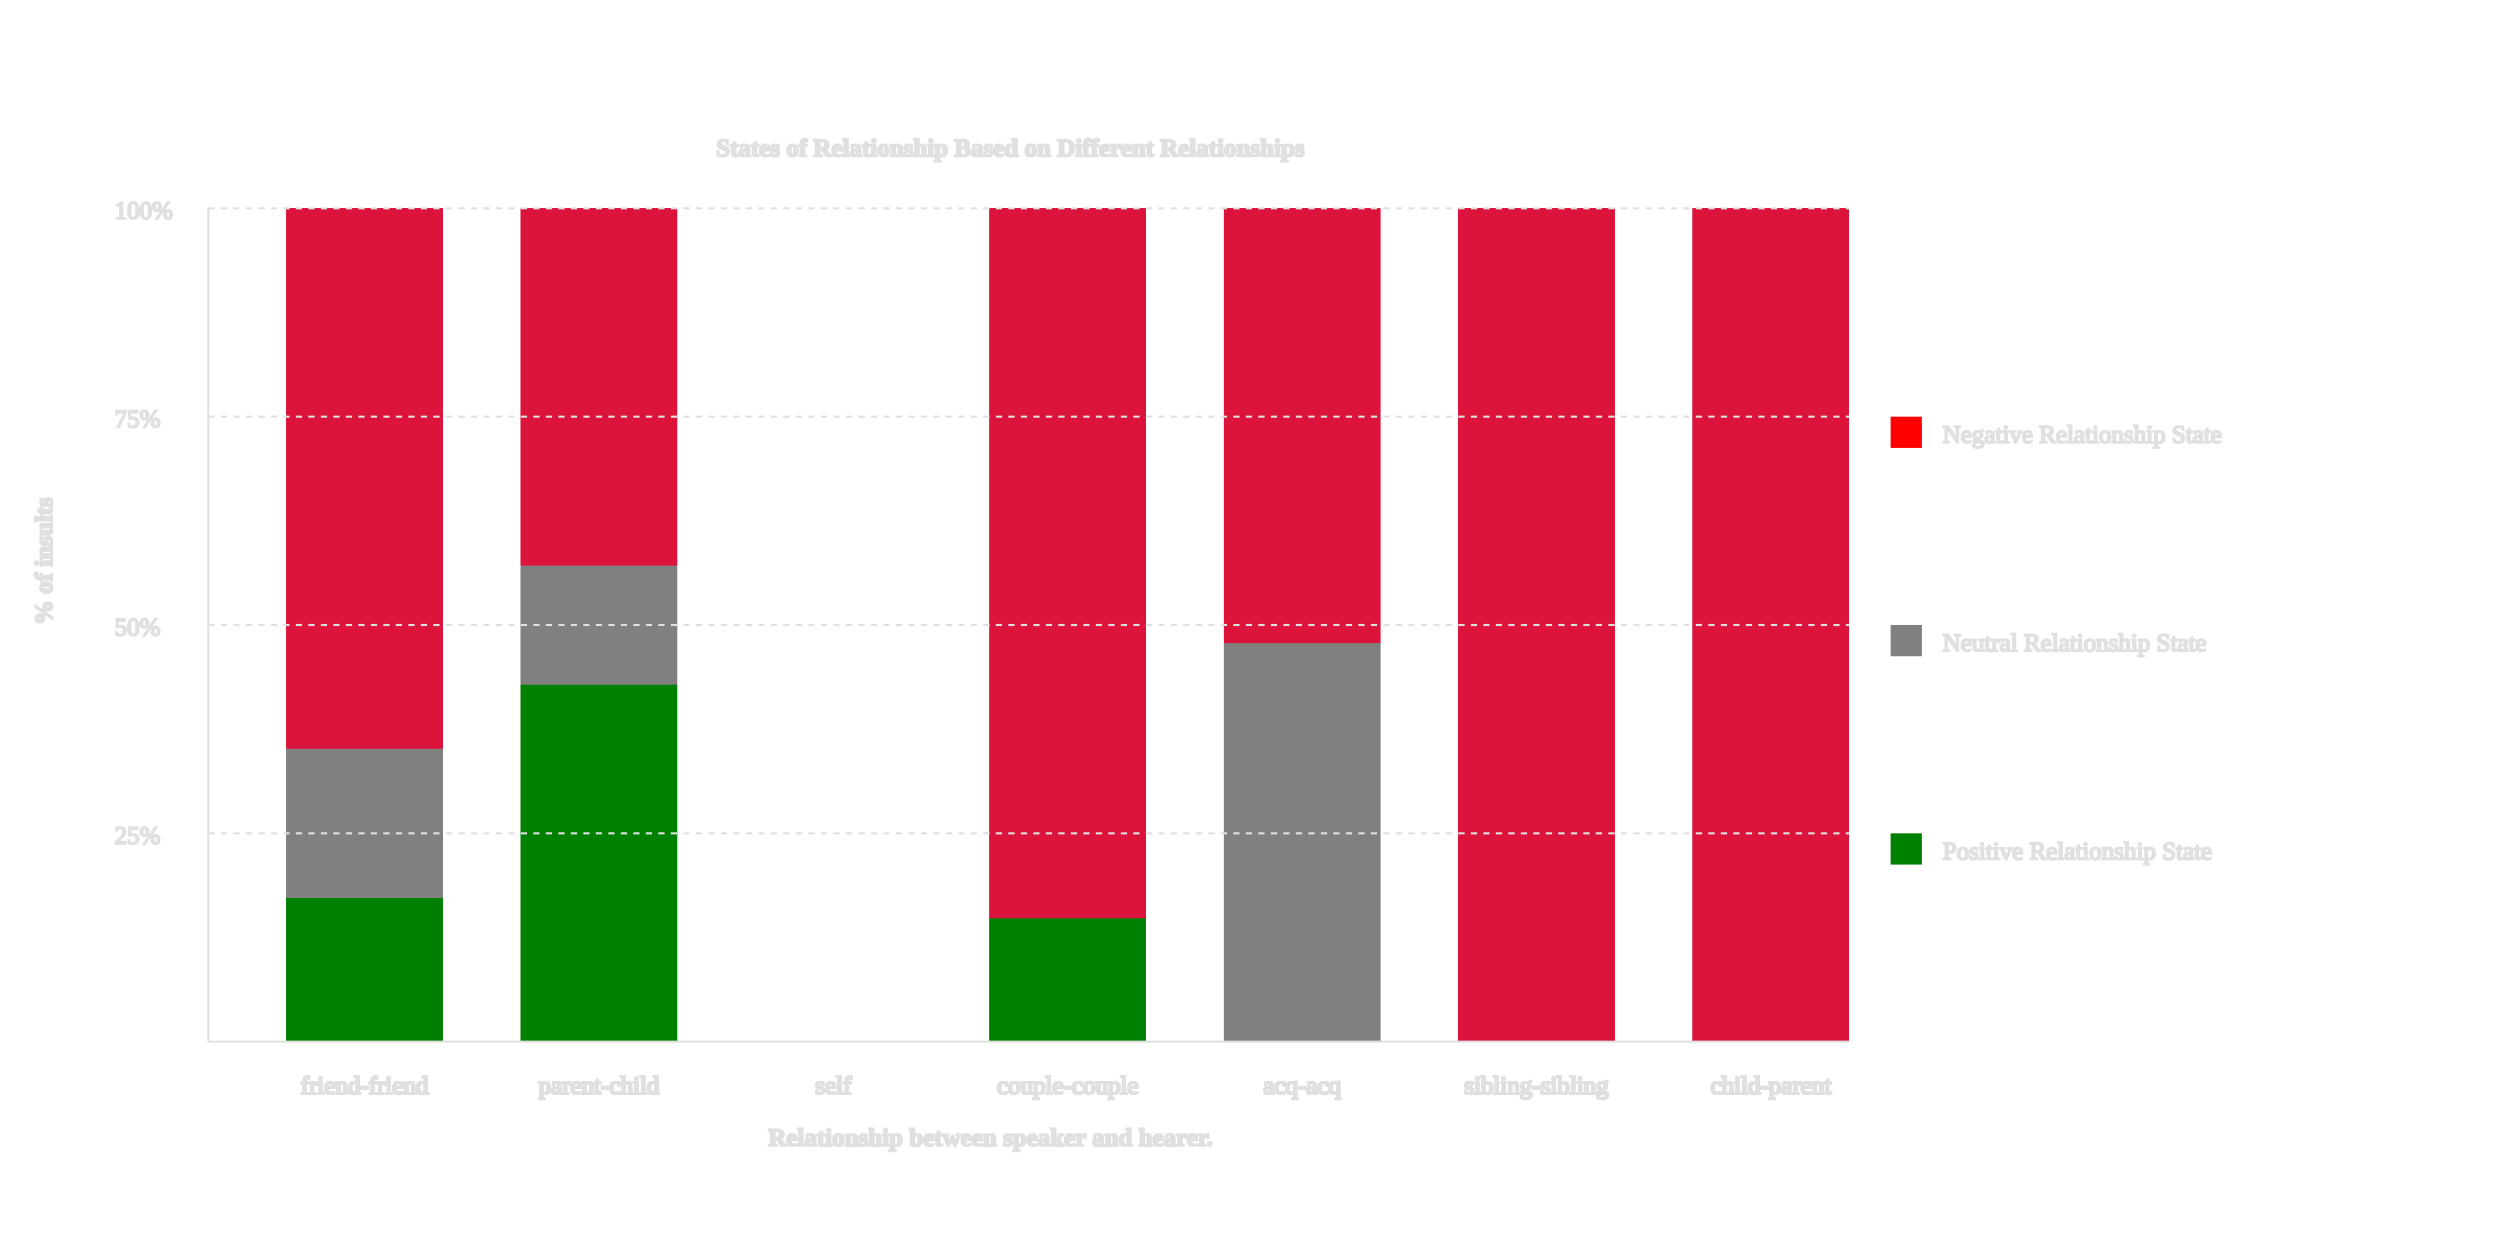
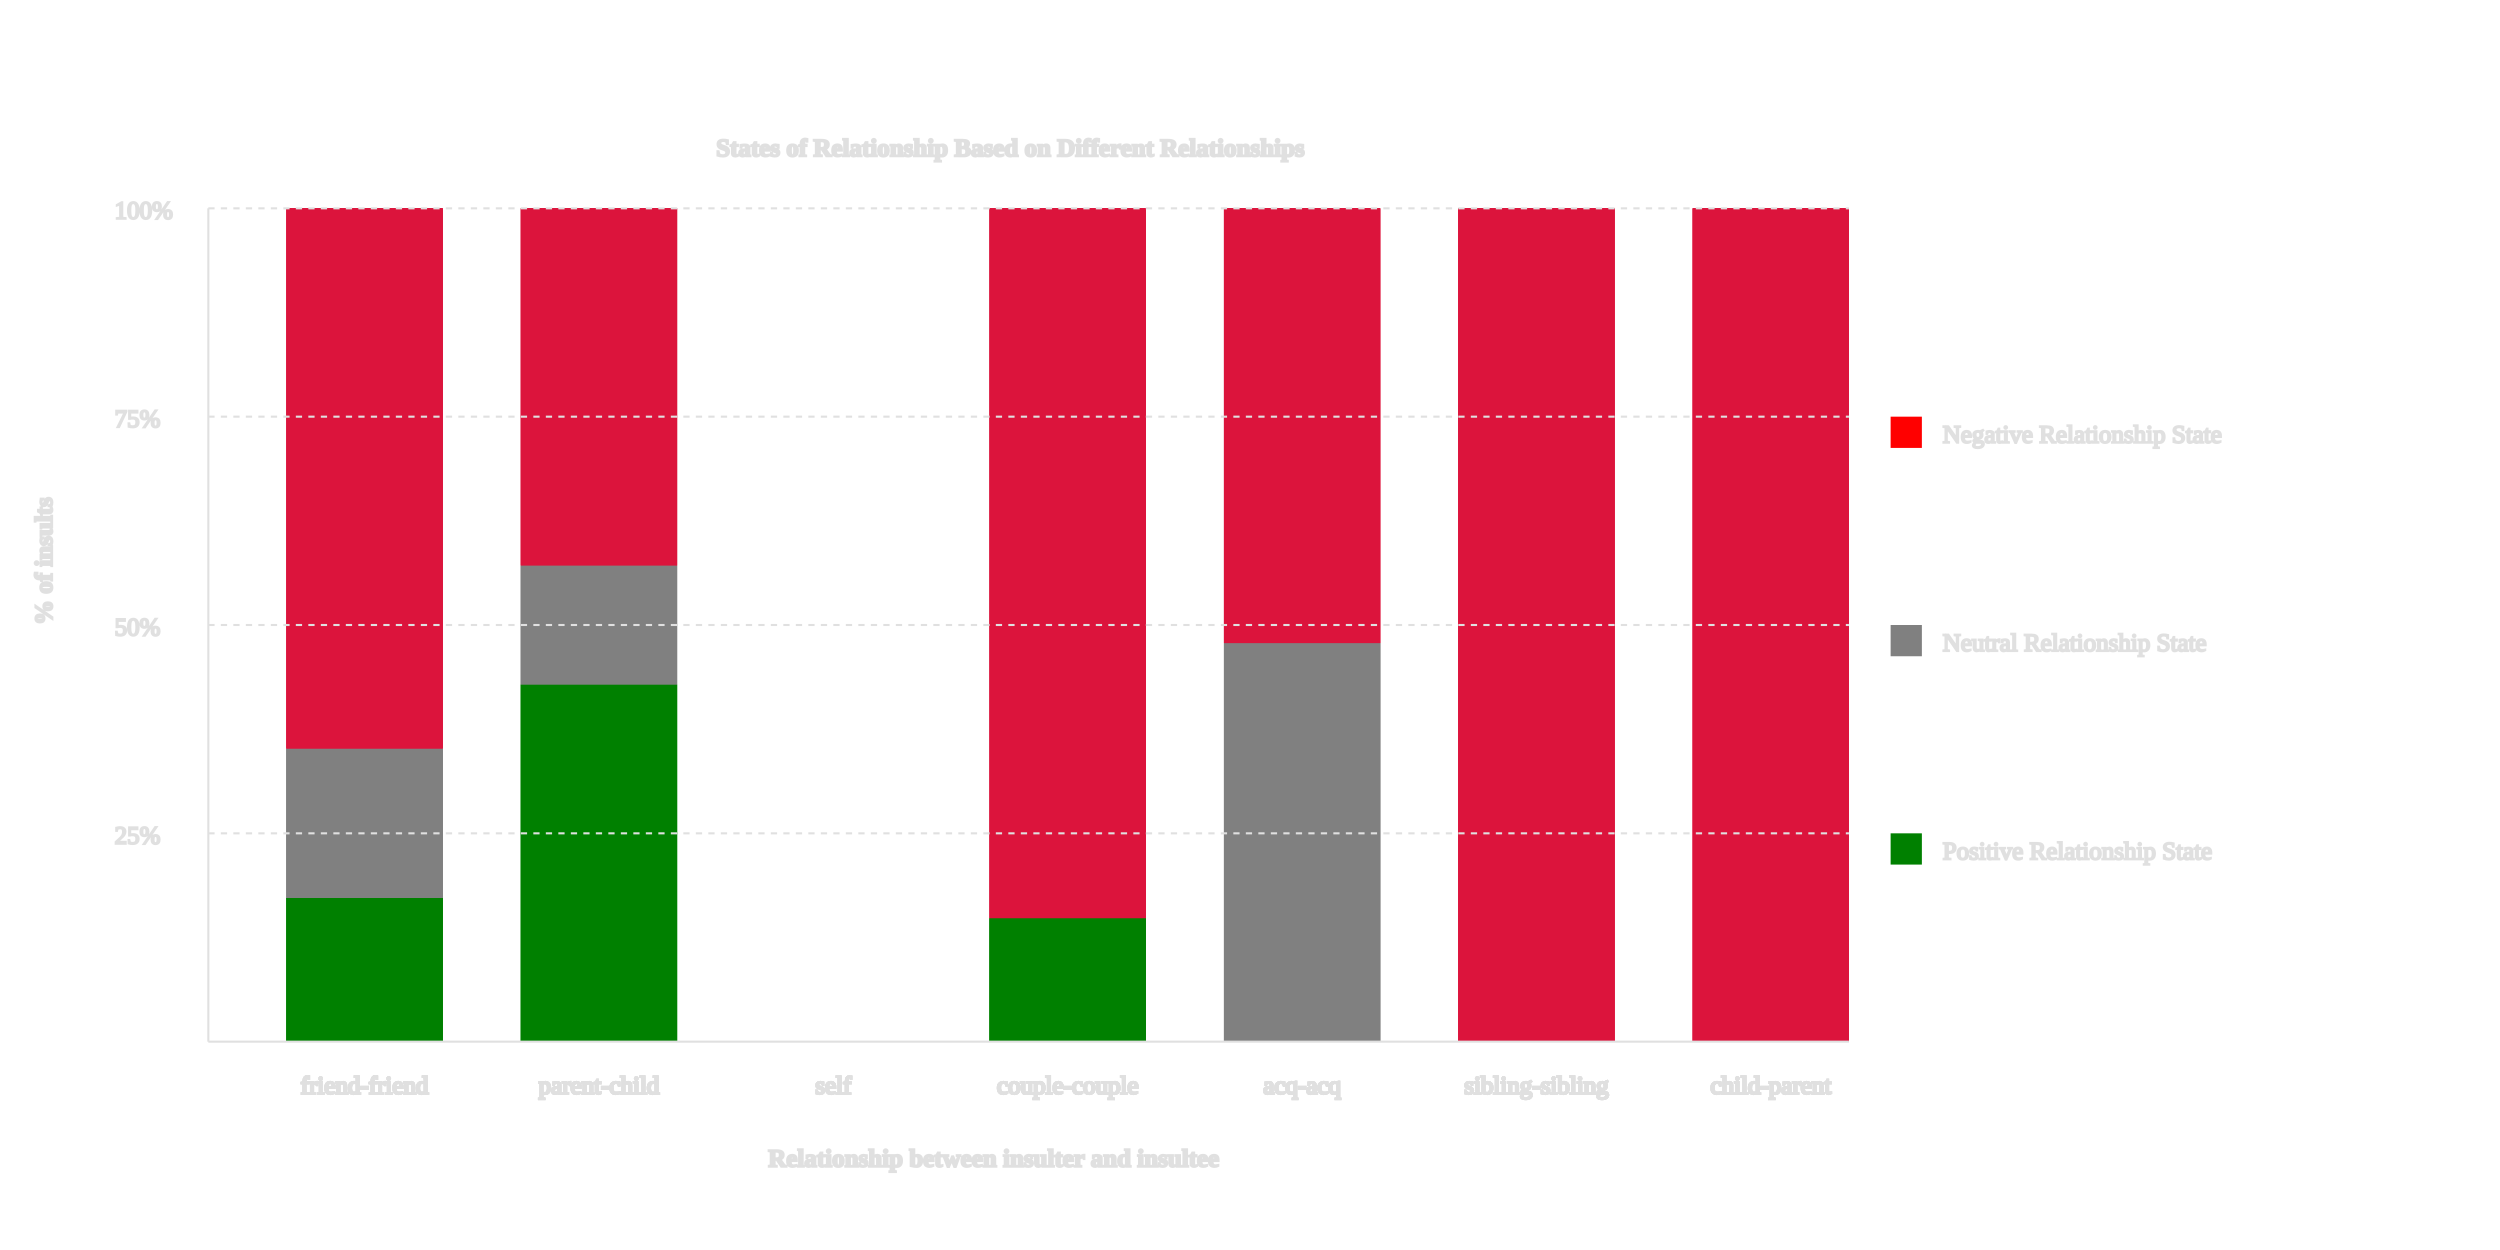
<svg xmlns="http://www.w3.org/2000/svg" viewBox="100 0 1200 600" width="100%">
  <g transform="translate(200, 500)">
    <g transform="translate(37.5, 0)">
      <rect x="0" y="-68.966" height="68.966" width="75" fill="green" />
      <rect x="0" y="-140.69" height="71.724" width="75" fill="gray" />
      <rect x="0" y="-400" height="259.31" width="75" fill="crimson" />
      <text x="37.5" y="25" text-anchor="middle" stroke="#E0E0E0" fill="#E0E0E0">friend-friend</text>
      <rect x="112.5" y="-171.429" height="171.429" width="75" fill="green" />
      <rect x="112.5" y="-228.571" height="57.143" width="75" fill="gray" />
      <rect x="112.5" y="-400" height="171.429" width="75" fill="crimson" />
      <text x="150" y="25" text-anchor="middle" stroke="#E0E0E0" fill="#E0E0E0">parent-child</text>
      <rect x="225" y="-0" height="0" width="75" fill="green" />
      <rect x="225" y="-0" height="0" width="75" fill="gray" />
      <rect x="225" y="-0" height="0" width="75" fill="crimson" />
      <text x="262.5" y="25" text-anchor="middle" stroke="#E0E0E0" fill="#E0E0E0">self</text>
      <rect x="337.5" y="-59.259" height="59.259" width="75" fill="green" />
      <rect x="337.5" y="-59.259" height="0" width="75" fill="gray" />
      <rect x="337.5" y="-400" height="340.741" width="75" fill="crimson" />
      <text x="375" y="25" text-anchor="middle" stroke="#E0E0E0" fill="#E0E0E0">couple-couple</text>
      <rect x="450" y="-0" height="0" width="75" fill="green" />
      <rect x="450" y="-191.304" height="191.304" width="75" fill="gray" />
      <rect x="450" y="-400" height="208.696" width="75" fill="crimson" />
      <text x="487.5" y="25" text-anchor="middle" stroke="#E0E0E0" fill="#E0E0E0">acq-acq</text>
      <rect x="562.5" y="-0" height="0" width="75" fill="green" />
      <rect x="562.5" y="-0" height="0" width="75" fill="gray" />
      <rect x="562.5" y="-400" height="400" width="75" fill="crimson" />
      <text x="600" y="25" text-anchor="middle" stroke="#E0E0E0" fill="#E0E0E0">sibling-sibling</text>
      <rect x="675" y="-0" height="0" width="75" fill="green" />
      <rect x="675" y="-0" height="0" width="75" fill="gray" />
      <rect x="675" y="-400" height="400" width="75" fill="crimson" />
      <text x="712.5" y="25" text-anchor="middle" stroke="#E0E0E0" fill="#E0E0E0">child-parent</text>
    </g>
    <g transform="translate(37.5, 0)">
      <rect x="0" y="-68.966" height="68.966" width="75" fill="green" />
      <rect x="0" y="-140.69" height="71.724" width="75" fill="gray" />
      <rect x="0" y="-400" height="259.31" width="75" fill="crimson" />
      <text x="37.5" y="25" text-anchor="middle" stroke="#E0E0E0" fill="#E0E0E0">friend-friend</text>
      <rect x="112.5" y="-171.429" height="171.429" width="75" fill="green" />
      <rect x="112.5" y="-228.571" height="57.143" width="75" fill="gray" />
      <rect x="112.5" y="-400" height="171.429" width="75" fill="crimson" />
      <text x="150" y="25" text-anchor="middle" stroke="#E0E0E0" fill="#E0E0E0">parent-child</text>
      <rect x="225" y="-0" height="0" width="75" fill="green" />
      <rect x="225" y="-0" height="0" width="75" fill="gray" />
      <rect x="225" y="-0" height="0" width="75" fill="crimson" />
      <text x="262.5" y="25" text-anchor="middle" stroke="#E0E0E0" fill="#E0E0E0">self</text>
      <rect x="337.5" y="-59.259" height="59.259" width="75" fill="green" />
      <rect x="337.5" y="-59.259" height="0" width="75" fill="gray" />
      <rect x="337.5" y="-400" height="340.741" width="75" fill="crimson" />
      <text x="375" y="25" text-anchor="middle" stroke="#E0E0E0" fill="#E0E0E0">couple-couple</text>
      <rect x="450" y="-0" height="0" width="75" fill="green" />
      <rect x="450" y="-191.304" height="191.304" width="75" fill="gray" />
      <rect x="450" y="-400" height="208.696" width="75" fill="crimson" />
      <text x="487.5" y="25" text-anchor="middle" stroke="#E0E0E0" fill="#E0E0E0">acq-acq</text>
      <rect x="562.5" y="-0" height="0" width="75" fill="green" />
      <rect x="562.5" y="-0" height="0" width="75" fill="gray" />
      <rect x="562.5" y="-400" height="400" width="75" fill="crimson" />
      <text x="600" y="25" text-anchor="middle" stroke="#E0E0E0" fill="#E0E0E0">sibling-sibling</text>
      <rect x="675" y="-0" height="0" width="75" fill="green" />
      <rect x="675" y="-0" height="0" width="75" fill="gray" />
      <rect x="675" y="-400" height="400" width="75" fill="crimson" />
      <text x="712.5" y="25" text-anchor="middle" stroke="#E0E0E0" fill="#E0E0E0">child-parent</text>
    </g>
    <g transform="translate(37.5, 0)">
      <rect x="0" y="-68.966" height="68.966" width="75" fill="green" />
      <rect x="0" y="-140.69" height="71.724" width="75" fill="gray" />
      <rect x="0" y="-400" height="259.31" width="75" fill="crimson" />
      <text x="37.5" y="25" text-anchor="middle" stroke="#E0E0E0" fill="#E0E0E0">friend-friend</text>
      <rect x="112.5" y="-171.429" height="171.429" width="75" fill="green" />
      <rect x="112.5" y="-228.571" height="57.143" width="75" fill="gray" />
      <rect x="112.5" y="-400" height="171.429" width="75" fill="crimson" />
      <text x="150" y="25" text-anchor="middle" stroke="#E0E0E0" fill="#E0E0E0">parent-child</text>
      <rect x="225" y="-0" height="0" width="75" fill="green" />
      <rect x="225" y="-0" height="0" width="75" fill="gray" />
      <rect x="225" y="-0" height="0" width="75" fill="crimson" />
      <text x="262.5" y="25" text-anchor="middle" stroke="#E0E0E0" fill="#E0E0E0">self</text>
      <rect x="337.5" y="-59.259" height="59.259" width="75" fill="green" />
      <rect x="337.5" y="-59.259" height="0" width="75" fill="gray" />
      <rect x="337.5" y="-400" height="340.741" width="75" fill="crimson" />
      <text x="375" y="25" text-anchor="middle" stroke="#E0E0E0" fill="#E0E0E0">couple-couple</text>
      <rect x="450" y="-0" height="0" width="75" fill="green" />
      <rect x="450" y="-191.304" height="191.304" width="75" fill="gray" />
      <rect x="450" y="-400" height="208.696" width="75" fill="crimson" />
      <text x="487.5" y="25" text-anchor="middle" stroke="#E0E0E0" fill="#E0E0E0">acq-acq</text>
      <rect x="562.5" y="-0" height="0" width="75" fill="green" />
      <rect x="562.5" y="-0" height="0" width="75" fill="gray" />
      <rect x="562.5" y="-400" height="400" width="75" fill="crimson" />
      <text x="600" y="25" text-anchor="middle" stroke="#E0E0E0" fill="#E0E0E0">sibling-sibling</text>
      <rect x="675" y="-0" height="0" width="75" fill="green" />
      <rect x="675" y="-0" height="0" width="75" fill="gray" />
      <rect x="675" y="-400" height="400" width="75" fill="crimson" />
      <text x="712.5" y="25" text-anchor="middle" stroke="#E0E0E0" fill="#E0E0E0">child-parent</text>
    </g>
    <g transform="translate(37.5, 0)">
      <rect x="0" y="-68.966" height="68.966" width="75" fill="green" />
      <rect x="0" y="-140.69" height="71.724" width="75" fill="gray" />
      <rect x="0" y="-400" height="259.31" width="75" fill="crimson" />
      <text x="37.5" y="25" text-anchor="middle" stroke="#E0E0E0" fill="#E0E0E0">friend-friend</text>
      <rect x="112.5" y="-171.429" height="171.429" width="75" fill="green" />
      <rect x="112.5" y="-228.571" height="57.143" width="75" fill="gray" />
      <rect x="112.5" y="-400" height="171.429" width="75" fill="crimson" />
      <text x="150" y="25" text-anchor="middle" stroke="#E0E0E0" fill="#E0E0E0">parent-child</text>
      <rect x="225" y="-0" height="0" width="75" fill="green" />
      <rect x="225" y="-0" height="0" width="75" fill="gray" />
      <rect x="225" y="-0" height="0" width="75" fill="crimson" />
      <text x="262.5" y="25" text-anchor="middle" stroke="#E0E0E0" fill="#E0E0E0">self</text>
      <rect x="337.5" y="-59.259" height="59.259" width="75" fill="green" />
      <rect x="337.5" y="-59.259" height="0" width="75" fill="gray" />
      <rect x="337.5" y="-400" height="340.741" width="75" fill="crimson" />
      <text x="375" y="25" text-anchor="middle" stroke="#E0E0E0" fill="#E0E0E0">couple-couple</text>
      <rect x="450" y="-0" height="0" width="75" fill="green" />
      <rect x="450" y="-191.304" height="191.304" width="75" fill="gray" />
      <rect x="450" y="-400" height="208.696" width="75" fill="crimson" />
      <text x="487.5" y="25" text-anchor="middle" stroke="#E0E0E0" fill="#E0E0E0">acq-acq</text>
      <rect x="562.5" y="-0" height="0" width="75" fill="green" />
      <rect x="562.5" y="-0" height="0" width="75" fill="gray" />
      <rect x="562.5" y="-400" height="400" width="75" fill="crimson" />
      <text x="600" y="25" text-anchor="middle" stroke="#E0E0E0" fill="#E0E0E0">sibling-sibling</text>
      <rect x="675" y="-0" height="0" width="75" fill="green" />
      <rect x="675" y="-0" height="0" width="75" fill="gray" />
      <rect x="675" y="-400" height="400" width="75" fill="crimson" />
      <text x="712.5" y="25" text-anchor="middle" stroke="#E0E0E0" fill="#E0E0E0">child-parent</text>
    </g>
    <g>
-       <text x="243.75" y="-425" font-weight="bold" stroke="#E0E0E0" fill="#E0E0E0">States
-                         of Relationship Based on Different Relationships</text>
-       <text x="268.75" y="50" font-weight="bold" stroke="#E0E0E0" fill="#E0E0E0">Relationship
-                         between speaker and hearer.</text>
-       <text x="200" y="-75" transform="rotate(-90)" font-weight="bold" stroke="#E0E0E0" fill="#E0E0E0">% of
-                         insults</text>
+       <text x="243.75" y="-425" font-weight="bold" stroke="#E0E0E0" fill="#E0E0E0">States of Relationship Based on Different
+                         Relationships</text>
+       <text x="268.75" y="60" font-weight="bold" stroke="#E0E0E0" fill="#E0E0E0">Relationship between insulter and insultee</text>
+       <text x="200" y="-75" transform="rotate(-90)" font-weight="bold" stroke="#E0E0E0" fill="#E0E0E0">% of insults</text>
      <line x1="0" y1="0" x2="787.5" y2="0" stroke="#E0E0E0" />
      <line x1="0" y1="0" x2="0" y2="-400" stroke="#E0E0E0" />
      <line x1="0" y1="-100" x2="787.5" y2="-100" stroke="#E0E0E0" stroke-dasharray="3" />
      <text x="-45" y="-95" stroke="#E0E0E0" fill="#E0E0E0">25%</text>
      <line x1="0" y1="-200" x2="787.5" y2="-200" stroke="#E0E0E0" stroke-dasharray="3" />
      <text x="-45" y="-195" stroke="#E0E0E0" fill="#E0E0E0">50%</text>
      <line x1="0" y1="-300" x2="787.5" y2="-300" stroke="#E0E0E0" stroke-dasharray="3" />
      <text x="-45" y="-295" stroke="#E0E0E0" fill="#E0E0E0">75%</text>
      <line x1="0" y1="-400" x2="787.5" y2="-400" stroke="#E0E0E0" stroke-dasharray="3" />
      <text x="-45" y="-395" stroke="#E0E0E0" fill="#E0E0E0">100%</text>
      <g>
        <rect x="807.5" y="-100" height="15" width="15" fill="green" />
-         <text x="832.5" y="-87.5" stroke="#E0E0E0" fill="#E0E0E0">Positive Relationship
-                             State</text>
+         <text x="832.5" y="-87.5" stroke="#E0E0E0" fill="#E0E0E0">Positive Relationship State</text>
        <rect x="807.5" y="-200" height="15" width="15" fill="gray" />
-         <text x="832.5" y="-187.5" stroke="#E0E0E0" fill="#E0E0E0">Neutral
-                             Relationship State</text>
+         <text x="832.5" y="-187.5" stroke="#E0E0E0" fill="#E0E0E0">Neutral Relationship State</text>
        <rect x="807.5" y="-300" height="15" width="15" fill="red" />
-         <text x="832.5" y="-287.5" stroke="#E0E0E0" fill="#E0E0E0">Negative
-                             Relationship State</text>
+         <text x="832.5" y="-287.5" stroke="#E0E0E0" fill="#E0E0E0">Negative Relationship State</text>
      </g>
    </g>
  </g>
</svg>
